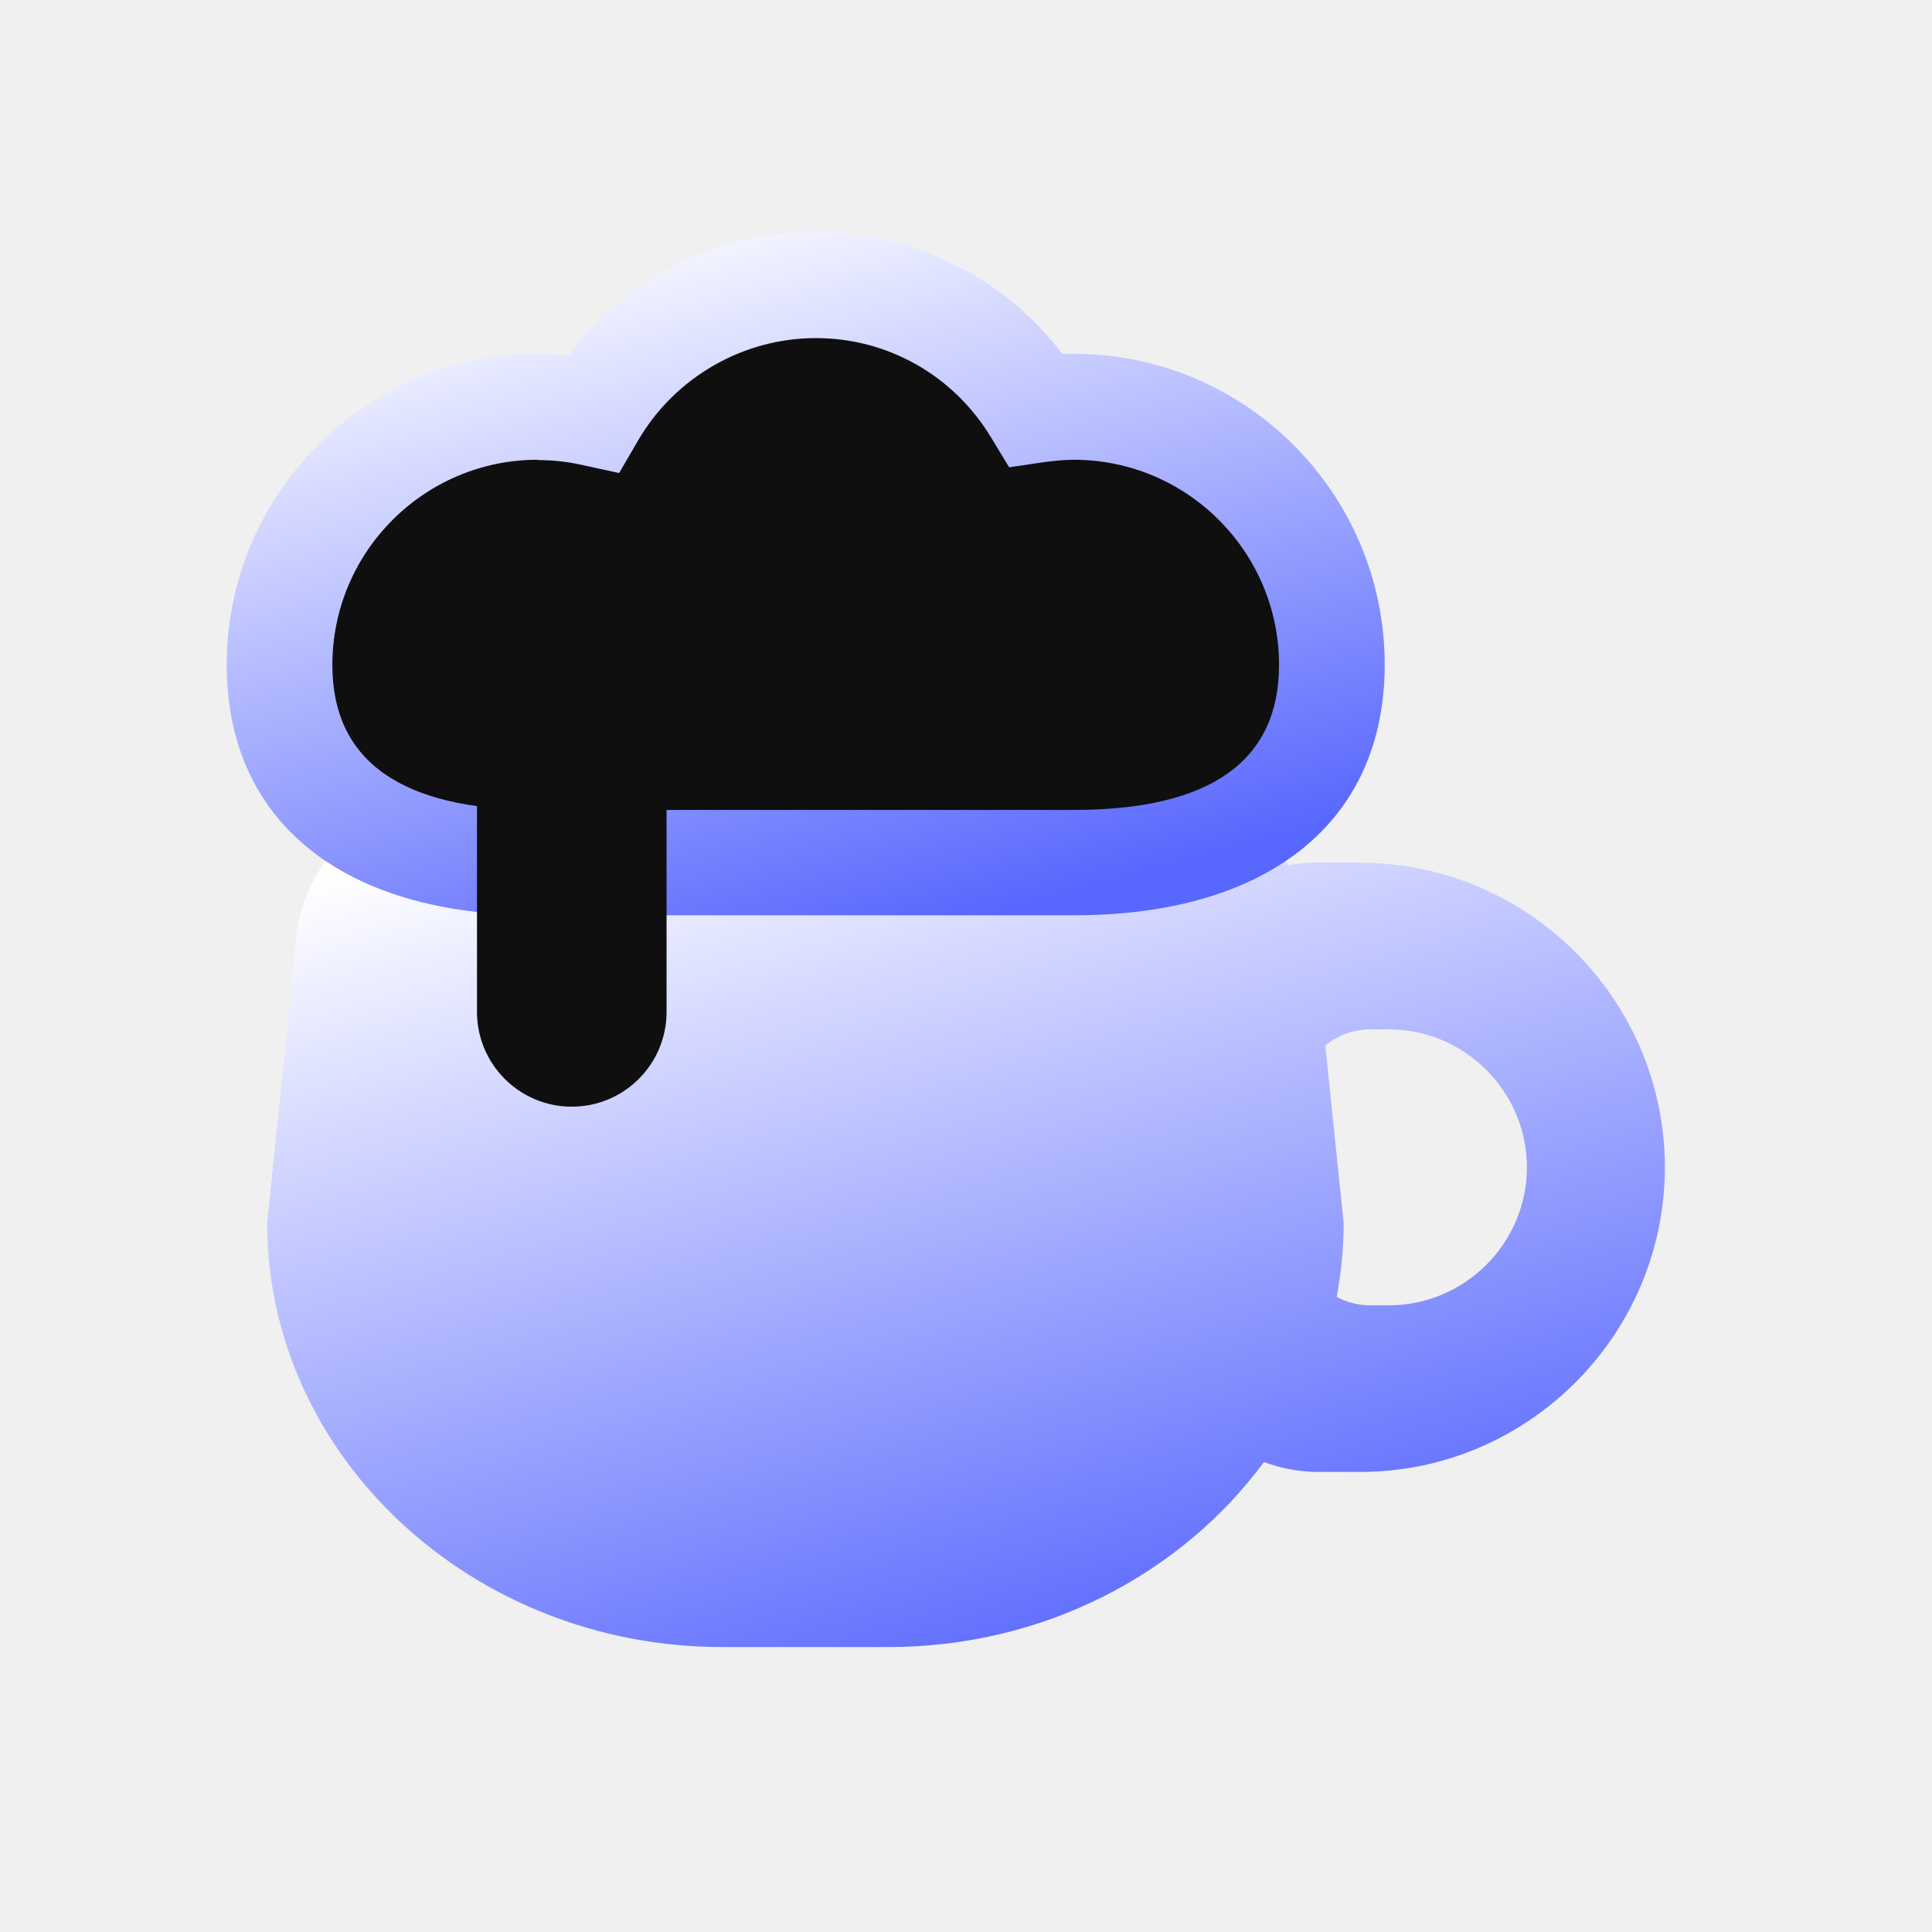
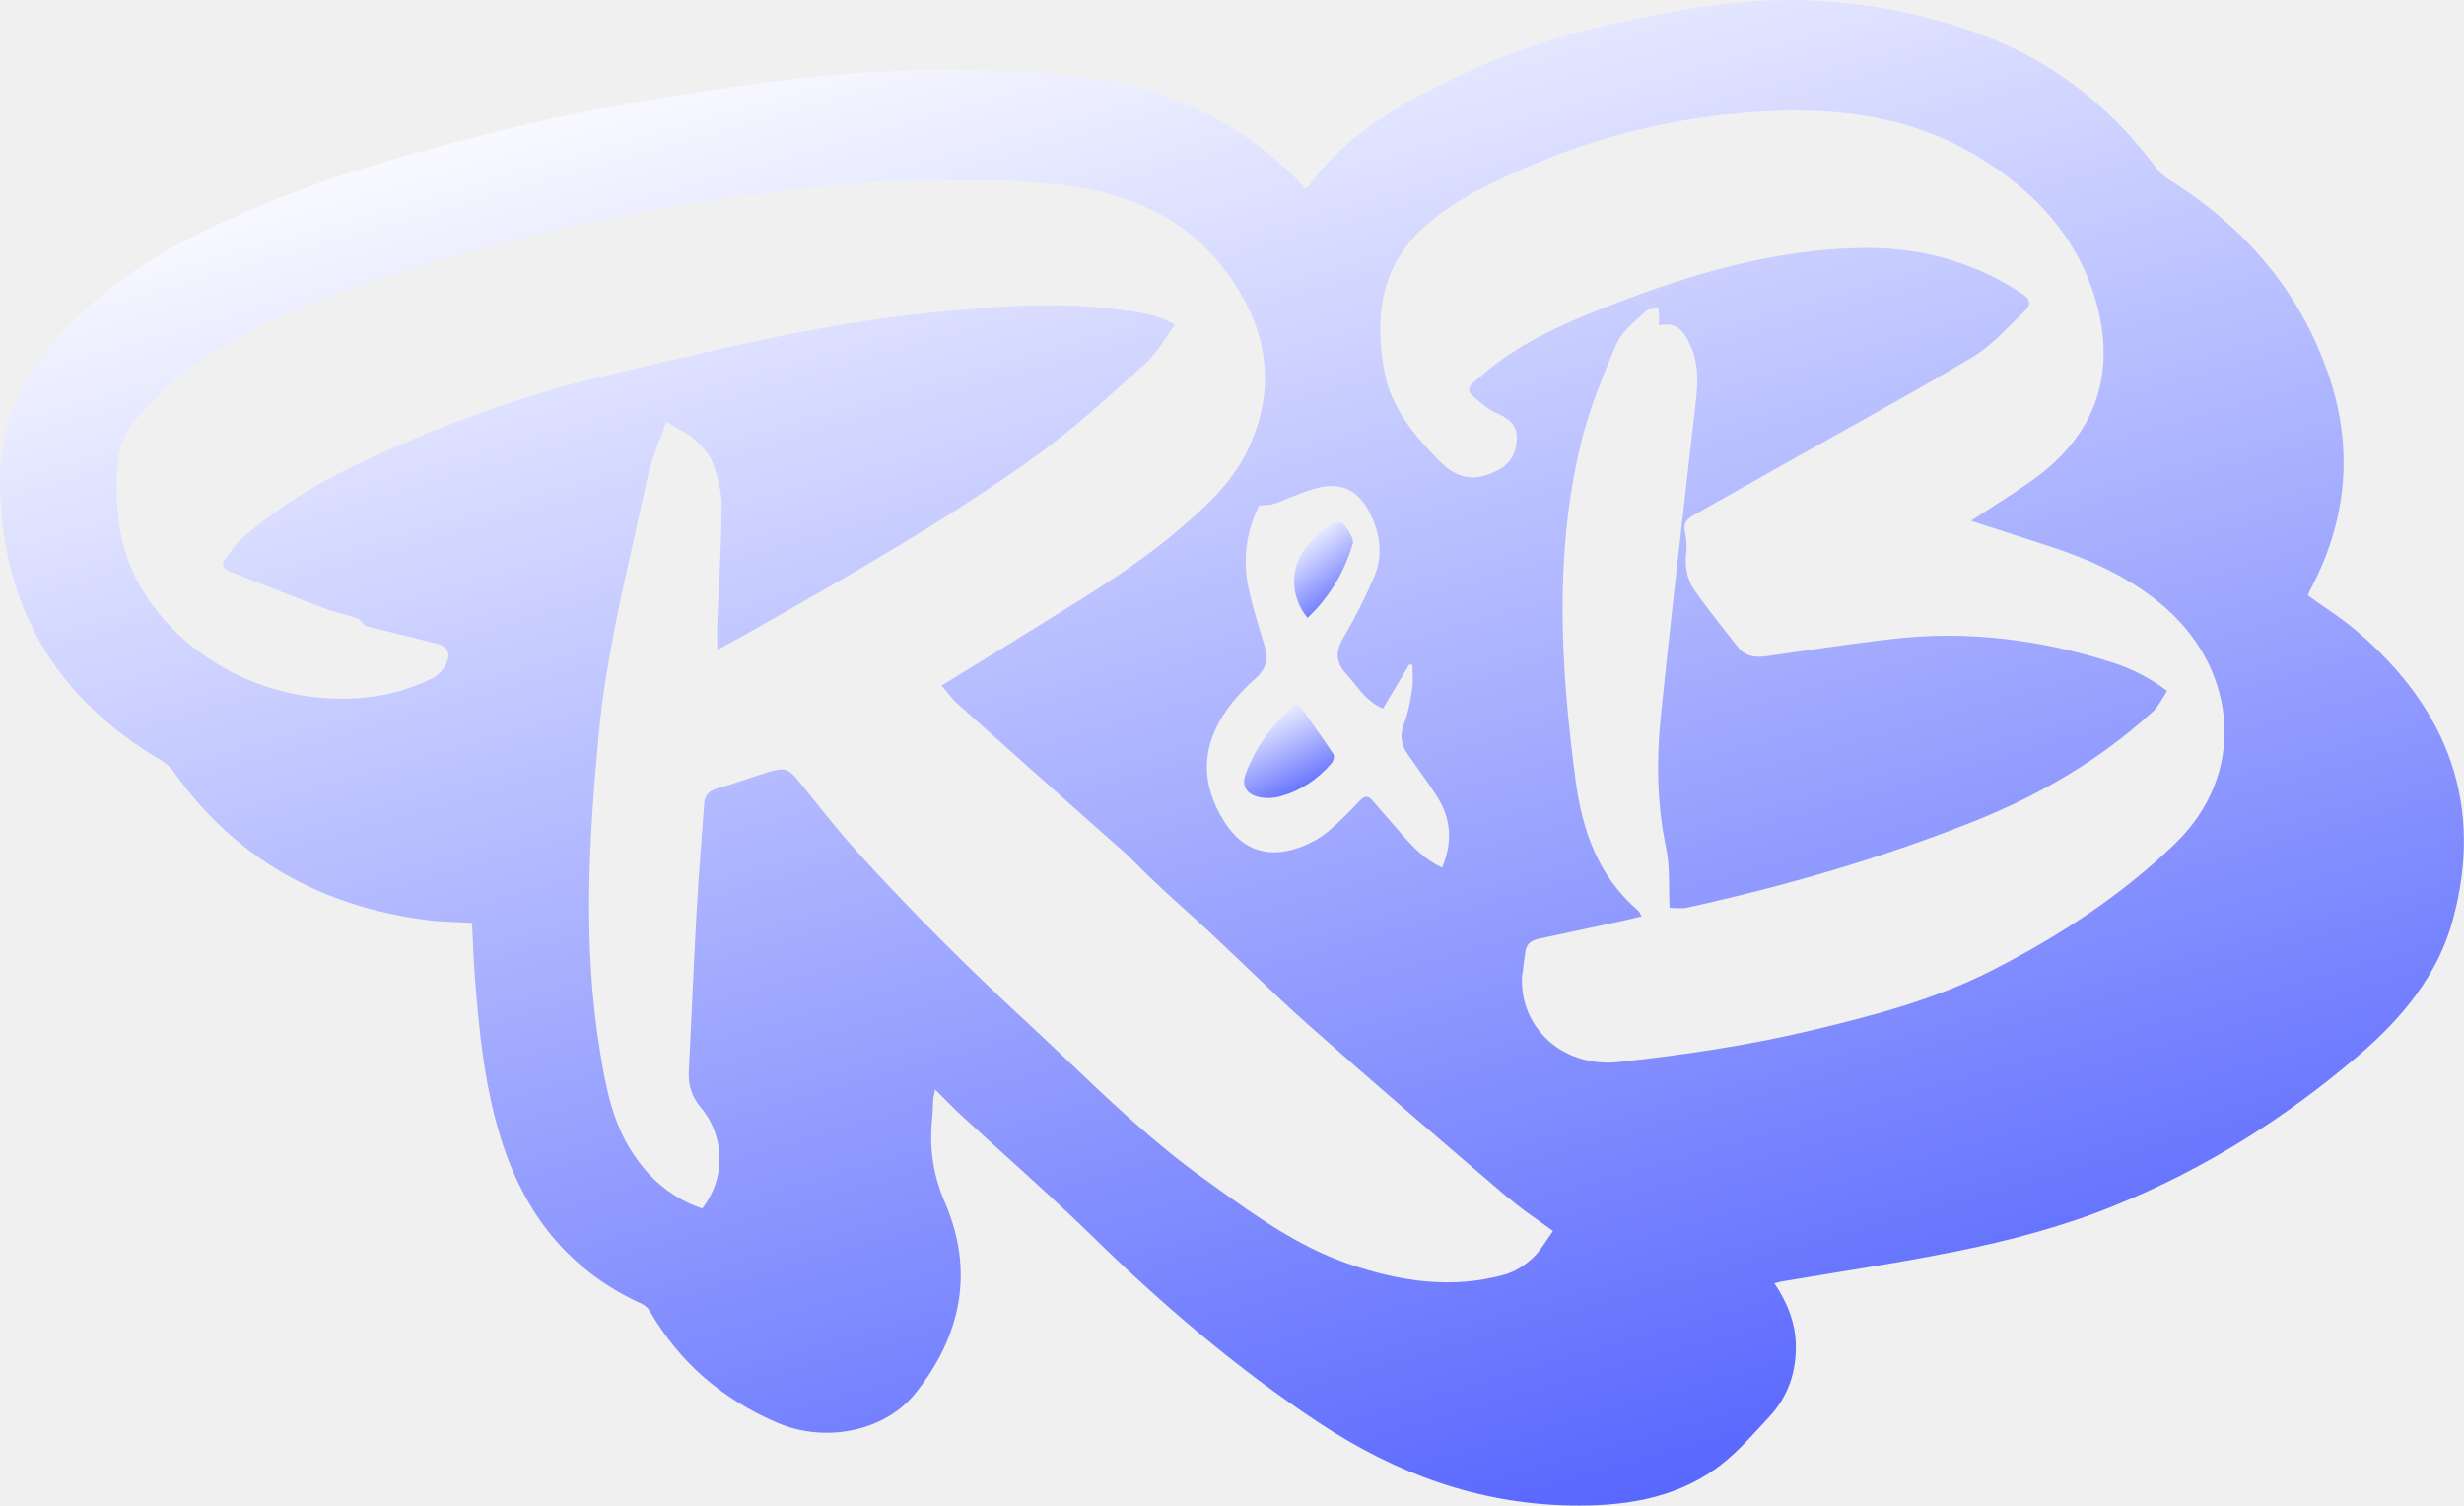
- <svg xmlns="http://www.w3.org/2000/svg" width="64" height="64" viewBox="0 0 64 64" fill="none">
-   <path fill-rule="evenodd" clip-rule="evenodd" d="M23.92 54.56H29.44C34.584 54.56 39.147 52.126 41.869 48.432C42.437 48.644 43.051 48.76 43.691 48.76H45.061C50.611 48.76 55.151 44.22 55.151 38.67C55.151 33.12 50.611 28.58 45.061 28.58V28.57H43.691C43.346 28.57 43.009 28.604 42.682 28.668C41.577 26.982 39.586 25.85 37.32 25.85H16.04C12.59 25.85 9.76 28.49 9.76 31.71L8.85 40.51C8.85 48.24 15.63 54.56 23.92 54.56ZM44.279 42.96C44.43 42.164 44.51 41.345 44.51 40.51L43.902 34.632C44.31 34.3 44.829 34.1 45.391 34.1H46.011C48.521 34.1 50.581 36.16 50.581 38.67C50.581 41.18 48.521 43.24 46.011 43.24H45.391C44.99 43.24 44.611 43.139 44.279 42.96Z" fill="url(#paint0_linear_2001_5318)" />
-   <path d="M35.57 28.57C40.29 28.57 44.12 26.74 44.12 22.02C44.12 17.3 40.29 13.47 35.57 13.47C35.15 13.47 34.74 13.51 34.33 13.57C32.83 11.09 30.12 9.43 27.02 9.43C23.92 9.43 21.13 11.14 19.64 13.67C19.05 13.54 18.43 13.47 17.8 13.47C13.08 13.47 9.25 17.3 9.25 22.02C9.25 26.74 13.08 28.57 17.8 28.57H35.56H35.57Z" fill="#0F0F0F" />
-   <path d="M35.57 30.32H17.81C11.36 30.32 7.51 27.22 7.51 22.02C7.51 16.01 12.73 11.15 18.82 11.77C20.75 9.22 23.8 7.68 27.02 7.68C30.24 7.68 33.25 9.17 35.19 11.72C35.32 11.72 35.44 11.72 35.57 11.72C41.25 11.72 45.87 16.34 45.87 22.02C45.87 27.22 42.02 30.32 35.57 30.32ZM17.81 15.23C14.06 15.23 11.01 18.28 11.01 22.03C11.01 25.21 13.3 26.83 17.81 26.83H35.57C40.08 26.83 42.37 25.22 42.37 22.03C42.37 18.28 39.32 15.23 35.57 15.23C35.28 15.23 34.97 15.26 34.58 15.31L33.43 15.48L32.83 14.49C31.58 12.43 29.41 11.2 27.02 11.2C24.63 11.2 22.37 12.49 21.15 14.57L20.51 15.67L19.27 15.4C18.78 15.29 18.29 15.24 17.81 15.24V15.23Z" fill="url(#paint1_linear_2001_5318)" />
-   <path d="M22.081 23.63C22.081 21.896 20.675 20.49 18.941 20.49C17.207 20.49 15.801 21.896 15.801 23.63V33.52C15.801 35.254 17.207 36.66 18.941 36.66C20.675 36.66 22.081 35.254 22.081 33.52V23.63Z" fill="#0F0F0F" />
+ <svg xmlns="http://www.w3.org/2000/svg" width="54" height="33" viewBox="0 0 54 33" fill="none">
+   <g clip-path="url(#clip0_2531_4925)">
+     <path d="M28.438 15.398C28.713 15.791 28.975 16.152 29.22 16.523C29.25 16.567 29.227 16.674 29.187 16.721C28.875 17.086 28.484 17.346 28.004 17.466C27.884 17.494 27.748 17.497 27.626 17.475C27.324 17.422 27.198 17.227 27.301 16.957C27.523 16.366 27.881 15.86 28.438 15.398Z" fill="url(#paint0_linear_2531_4925)" />
+     <path d="M28.654 13.539C28.286 13.096 28.263 12.471 28.608 12.009C28.741 11.833 28.91 11.673 29.089 11.534C29.172 11.469 29.39 11.421 29.42 11.456C29.529 11.591 29.685 11.792 29.645 11.924C29.463 12.527 29.148 13.074 28.658 13.539H28.654Z" fill="url(#paint1_linear_2531_4925)" />
+     <path fill-rule="evenodd" clip-rule="evenodd" d="M39.357 29.481C39.347 28.994 39.178 28.554 38.886 28.124C38.915 28.117 38.939 28.11 38.959 28.105C38.992 28.096 39.016 28.09 39.039 28.086C39.425 28.02 39.812 27.957 40.199 27.894C41.088 27.749 41.978 27.604 42.861 27.426C44.047 27.188 45.221 26.877 46.341 26.421C48.324 25.617 50.091 24.498 51.685 23.134C52.64 22.318 53.422 21.375 53.75 20.178C54.44 17.664 53.671 15.562 51.662 13.841C51.434 13.644 51.183 13.47 50.93 13.296C50.811 13.213 50.692 13.131 50.575 13.046C50.598 12.995 50.621 12.948 50.644 12.901C51.45 11.371 51.582 9.791 51.016 8.169C50.386 6.369 49.199 4.977 47.538 3.937C47.422 3.865 47.313 3.764 47.233 3.654C46.222 2.294 44.903 1.279 43.265 0.701C41.27 -0.006 39.194 -0.173 37.086 0.182C35.445 0.459 33.821 0.817 32.306 1.508C30.914 2.143 29.568 2.844 28.663 4.101C28.659 4.106 28.651 4.108 28.633 4.113C28.62 4.116 28.603 4.121 28.58 4.129C28.578 4.124 28.575 4.119 28.573 4.113L28.573 4.113L28.573 4.113C28.563 4.093 28.551 4.066 28.53 4.044C27.171 2.621 25.464 1.845 23.462 1.656C21.287 1.452 19.113 1.502 16.941 1.785C14.946 2.046 12.967 2.372 11.014 2.853C9.204 3.299 7.414 3.793 5.701 4.509C4.322 5.081 3.012 5.75 1.908 6.746C0.728 7.808 -0.031 9.015 -0.001 10.636C0.049 13.259 1.176 15.273 3.529 16.662C3.632 16.725 3.731 16.81 3.801 16.907C5.137 18.795 7.007 19.861 9.37 20.165C9.588 20.194 9.81 20.202 10.038 20.211H10.038C10.139 20.215 10.241 20.219 10.345 20.225C10.351 20.351 10.357 20.475 10.362 20.599L10.362 20.599V20.599C10.373 20.86 10.384 21.116 10.404 21.372C10.497 22.575 10.613 23.779 10.975 24.941C11.475 26.556 12.43 27.835 14.077 28.579C14.14 28.608 14.203 28.671 14.24 28.733C14.886 29.846 15.814 30.66 17.044 31.184C18.072 31.624 19.381 31.385 20.064 30.531C21.075 29.265 21.35 27.847 20.714 26.368C20.452 25.761 20.366 25.183 20.425 24.558C20.436 24.464 20.44 24.368 20.444 24.273L20.444 24.273C20.446 24.216 20.448 24.159 20.452 24.102C20.454 24.063 20.463 24.024 20.476 23.966L20.476 23.966C20.481 23.94 20.488 23.911 20.495 23.876C20.573 23.953 20.645 24.027 20.715 24.097L20.715 24.098L20.716 24.098L20.716 24.098C20.847 24.231 20.967 24.353 21.095 24.47C21.403 24.753 21.713 25.034 22.023 25.314L22.023 25.314L22.023 25.314C22.663 25.893 23.302 26.471 23.916 27.071C25.461 28.583 27.095 29.984 28.922 31.191C30.579 32.284 32.372 32.953 34.404 32.994C35.545 33.016 36.655 32.859 37.59 32.196C37.975 31.923 38.301 31.566 38.624 31.213L38.624 31.213C38.676 31.156 38.728 31.099 38.78 31.043C39.188 30.603 39.367 30.069 39.357 29.481ZM15.431 17.629C15.433 17.603 15.436 17.579 15.44 17.556C15.467 17.416 15.544 17.329 15.722 17.278C15.938 17.218 16.152 17.146 16.365 17.075C16.524 17.021 16.682 16.968 16.842 16.92C17.21 16.81 17.28 16.841 17.515 17.133C17.637 17.282 17.757 17.432 17.878 17.582C18.167 17.943 18.456 18.303 18.765 18.645C19.961 19.964 21.224 21.221 22.54 22.437C22.839 22.713 23.133 22.993 23.427 23.273L23.427 23.273L23.427 23.273C24.372 24.171 25.314 25.067 26.386 25.833C26.471 25.894 26.556 25.955 26.64 26.016C27.558 26.674 28.476 27.332 29.575 27.706C30.682 28.083 31.822 28.259 32.982 27.932C33.201 27.869 33.417 27.731 33.582 27.577C33.704 27.466 33.797 27.328 33.896 27.181C33.94 27.116 33.984 27.05 34.033 26.983L34.031 26.982L34.034 26.977C33.946 26.912 33.852 26.845 33.756 26.777L33.756 26.777C33.53 26.619 33.29 26.449 33.07 26.26L33.072 26.27L33.069 26.267C31.6 25.01 30.131 23.753 28.686 22.471C28.221 22.06 27.775 21.632 27.328 21.204C26.955 20.847 26.583 20.49 26.2 20.143L26.019 19.98L26.019 19.98C25.634 19.633 25.248 19.284 24.887 18.915C24.699 18.723 24.495 18.546 24.291 18.368L24.291 18.367L24.291 18.367C24.211 18.298 24.131 18.228 24.052 18.158C23.031 17.25 22.01 16.342 20.992 15.43C20.907 15.353 20.833 15.262 20.755 15.167L20.755 15.167L20.755 15.167C20.717 15.12 20.677 15.072 20.636 15.024C20.845 14.895 21.051 14.769 21.255 14.644L21.256 14.643C21.696 14.373 22.125 14.11 22.552 13.843C22.7 13.751 22.848 13.659 22.997 13.568L22.997 13.567C23.962 12.972 24.925 12.376 25.787 11.647C26.384 11.141 26.97 10.616 27.315 9.922C28.044 8.451 27.759 7.069 26.765 5.815L26.734 5.777C25.903 4.753 24.734 4.246 23.396 4.069C22.298 3.922 21.195 3.943 20.092 3.964L20.092 3.964C19.779 3.97 19.466 3.976 19.152 3.978C19.07 3.978 18.988 4 18.906 4.023L18.802 4.031C18.661 4.042 18.519 4.049 18.376 4.056L18.376 4.056C18.247 4.062 18.119 4.069 17.99 4.078C17.928 4.079 17.867 4.082 17.807 4.088C17.591 4.11 17.376 4.144 17.16 4.178C16.978 4.207 16.796 4.236 16.613 4.258C13.806 4.584 11.074 5.232 8.399 6.083C7.156 6.479 5.946 6.963 4.825 7.626C4.08 8.066 3.446 8.622 2.909 9.282C2.628 9.63 2.575 10.026 2.561 10.444C2.531 11.283 2.641 12.091 3.069 12.838C3.513 13.612 4.174 14.236 4.954 14.663C5.872 15.168 6.956 15.399 8.045 15.282C8.549 15.229 9.02 15.087 9.468 14.87C9.666 14.773 9.855 14.493 9.826 14.336C9.805 14.24 9.753 14.184 9.686 14.148C9.622 14.112 9.545 14.095 9.469 14.079C9.442 14.073 9.416 14.067 9.39 14.06C9.046 13.97 8.702 13.887 8.375 13.808L8.374 13.807L8.374 13.807C8.246 13.776 8.12 13.746 7.997 13.716C7.975 13.692 7.956 13.668 7.938 13.645C7.909 13.608 7.884 13.575 7.853 13.56C7.848 13.556 7.842 13.554 7.835 13.552C7.73 13.516 7.622 13.486 7.514 13.457L7.514 13.457C7.374 13.418 7.234 13.38 7.099 13.328C6.593 13.138 6.089 12.939 5.586 12.741C5.4 12.667 5.214 12.594 5.028 12.521C5.012 12.515 4.997 12.508 4.984 12.501C4.876 12.44 4.855 12.351 4.943 12.238C4.974 12.198 5.003 12.157 5.033 12.116C5.113 12.007 5.193 11.897 5.294 11.81C6.05 11.147 6.902 10.613 7.82 10.18C9.574 9.35 11.387 8.675 13.3 8.225L13.755 8.118L13.755 8.118C15.963 7.596 18.166 7.075 20.437 6.849C21.809 6.711 23.178 6.604 24.554 6.789C24.589 6.794 24.623 6.799 24.658 6.803L24.658 6.803C24.996 6.847 25.34 6.892 25.679 7.078C25.701 7.09 25.724 7.103 25.746 7.117C25.68 7.207 25.619 7.299 25.558 7.391L25.558 7.391C25.422 7.595 25.29 7.794 25.116 7.953C25.028 8.032 24.94 8.111 24.852 8.19L24.852 8.191C24.165 8.811 23.475 9.433 22.726 9.976C20.787 11.374 18.699 12.562 16.614 13.748L16.474 13.828C16.312 13.921 16.147 14.01 15.975 14.104L15.975 14.104L15.975 14.104C15.892 14.149 15.807 14.195 15.72 14.243C15.72 14.166 15.719 14.094 15.718 14.026V14.026C15.716 13.895 15.715 13.776 15.72 13.658C15.73 13.384 15.743 13.11 15.757 12.836L15.757 12.836C15.785 12.255 15.813 11.675 15.816 11.097C15.816 10.77 15.729 10.434 15.613 10.123C15.54 9.928 15.361 9.759 15.196 9.611C15.085 9.515 14.952 9.441 14.806 9.361L14.806 9.361C14.742 9.326 14.677 9.29 14.609 9.25L14.609 9.25L14.604 9.247C14.563 9.366 14.515 9.486 14.467 9.608C14.363 9.873 14.256 10.146 14.197 10.425C14.101 10.878 14 11.33 13.898 11.782C13.581 13.195 13.264 14.607 13.126 16.052C12.904 18.39 12.768 20.725 13.152 23.059C13.278 23.832 13.424 24.596 13.868 25.274C14.146 25.698 14.49 26.042 14.926 26.281C15.069 26.36 15.221 26.427 15.384 26.482L15.387 26.49C15.58 26.238 15.692 25.974 15.74 25.715C15.845 25.161 15.66 24.625 15.355 24.265C15.156 24.029 15.083 23.775 15.096 23.48C15.12 23.007 15.142 22.534 15.164 22.062C15.196 21.353 15.229 20.644 15.269 19.935C15.296 19.447 15.333 18.96 15.369 18.472L15.37 18.472C15.391 18.191 15.412 17.91 15.431 17.629ZM34.779 23.237C34.995 23.286 35.226 23.301 35.466 23.275C36.908 23.121 38.337 22.907 39.745 22.571C41.091 22.248 42.424 21.896 43.654 21.267C45.122 20.52 46.481 19.63 47.658 18.499C49.263 16.957 49.011 14.704 47.489 13.35L47.482 13.343C46.7 12.646 45.755 12.237 44.758 11.92C44.333 11.784 43.909 11.646 43.449 11.496C43.366 11.469 43.282 11.442 43.196 11.414C43.334 11.324 43.469 11.236 43.6 11.152C43.929 10.939 44.237 10.739 44.535 10.528C45.832 9.608 46.332 8.367 46.004 6.884C45.663 5.347 44.675 4.216 43.282 3.393C41.715 2.463 39.951 2.321 38.197 2.472C37.662 2.517 37.129 2.591 36.601 2.692C35.584 2.887 34.587 3.186 33.629 3.592C32.797 3.943 31.971 4.324 31.288 4.905C30.258 5.785 30.115 6.928 30.34 8.144C30.486 8.933 30.99 9.542 31.554 10.111C31.839 10.398 32.119 10.508 32.446 10.445C32.561 10.423 32.681 10.379 32.811 10.315C33.109 10.164 33.238 9.916 33.242 9.598C33.242 9.297 33.056 9.165 32.787 9.048C32.614 8.973 32.465 8.842 32.32 8.714C32.301 8.698 32.282 8.681 32.264 8.665C32.167 8.583 32.174 8.48 32.283 8.389C32.352 8.333 32.419 8.276 32.486 8.219C32.586 8.133 32.687 8.047 32.794 7.967C33.599 7.364 34.531 6.984 35.472 6.623C36.532 6.217 37.605 5.87 38.712 5.658C39.36 5.533 40.02 5.454 40.696 5.436C42.005 5.398 43.196 5.706 44.276 6.41C44.508 6.561 44.535 6.664 44.339 6.85C44.258 6.927 44.178 7.007 44.098 7.087L44.098 7.087C43.821 7.363 43.541 7.642 43.209 7.839C42.213 8.433 41.197 8.999 40.183 9.564L40.183 9.564L40.183 9.564C39.797 9.78 39.41 9.995 39.025 10.212C38.557 10.475 38.091 10.739 37.624 11.004L37.099 11.302C36.967 11.377 36.887 11.478 36.924 11.641C36.954 11.789 36.977 11.943 36.957 12.087C36.917 12.398 36.964 12.691 37.142 12.945C37.376 13.277 37.628 13.597 37.879 13.917C37.948 14.005 38.018 14.094 38.087 14.183C38.243 14.384 38.462 14.416 38.714 14.381L38.947 14.347C39.775 14.226 40.605 14.105 41.435 14.007C43.103 13.809 44.727 14.013 46.312 14.525C46.739 14.664 47.13 14.865 47.492 15.141C47.466 15.183 47.442 15.222 47.419 15.261L47.419 15.261L47.419 15.261C47.37 15.342 47.325 15.419 47.273 15.493C47.24 15.543 47.19 15.588 47.144 15.628C46.023 16.643 44.734 17.407 43.312 17.979C41.26 18.802 39.138 19.414 36.97 19.892C36.967 19.893 36.965 19.893 36.962 19.894C36.873 19.91 36.778 19.904 36.695 19.899C36.657 19.897 36.621 19.894 36.59 19.894C36.582 19.749 36.581 19.604 36.58 19.461C36.577 19.166 36.575 18.877 36.517 18.6C36.315 17.638 36.298 16.668 36.397 15.703C36.582 13.895 36.788 12.09 36.995 10.285C37.052 9.785 37.11 9.285 37.166 8.784C37.213 8.37 37.229 7.964 37.047 7.572C36.92 7.299 36.776 7.051 36.394 7.125C36.388 7.126 36.383 7.127 36.377 7.129C36.372 7.128 36.362 7.118 36.351 7.107C36.348 7.104 36.344 7.1 36.341 7.097C36.343 7.091 36.346 7.085 36.348 7.079C36.355 7.065 36.361 7.051 36.361 7.037C36.361 6.943 36.355 6.852 36.348 6.757L36.348 6.748C36.346 6.749 36.345 6.749 36.344 6.749L36.344 6.749C36.339 6.75 36.334 6.751 36.328 6.752C36.304 6.757 36.277 6.76 36.251 6.763C36.223 6.766 36.195 6.77 36.169 6.775C36.128 6.782 36.092 6.795 36.069 6.818C36.013 6.873 35.954 6.927 35.895 6.981C35.707 7.154 35.516 7.328 35.425 7.541C35.114 8.267 34.812 9.008 34.633 9.769C34.06 12.2 34.206 14.654 34.53 17.102C34.673 18.173 35.011 19.195 35.903 19.958C35.922 19.974 35.934 19.998 35.949 20.027C35.958 20.043 35.967 20.061 35.979 20.081C35.917 20.095 35.861 20.109 35.808 20.122C35.747 20.138 35.689 20.152 35.631 20.165L35.628 20.166L35.628 20.166L35.627 20.166C35.009 20.298 34.39 20.43 33.771 20.564C33.605 20.599 33.44 20.64 33.423 20.913C33.423 20.913 33.424 20.913 33.424 20.913C33.409 20.998 33.387 21.137 33.374 21.296C33.365 21.32 33.359 21.349 33.357 21.384C33.306 22.302 33.918 23.046 34.779 23.237ZM27.354 12.845C27.228 12.223 27.327 11.616 27.592 11.088L27.582 11.085C27.633 11.079 27.679 11.075 27.721 11.072L27.721 11.072C27.8 11.066 27.868 11.06 27.93 11.038C28.05 10.996 28.167 10.949 28.283 10.901L28.283 10.901C28.448 10.834 28.611 10.767 28.782 10.717C29.034 10.643 29.247 10.632 29.428 10.684C29.667 10.75 29.854 10.926 30.007 11.217C30.252 11.682 30.318 12.172 30.11 12.656C29.917 13.105 29.692 13.548 29.443 13.972C29.268 14.274 29.264 14.509 29.51 14.78C29.571 14.847 29.629 14.918 29.687 14.989C29.856 15.198 30.027 15.409 30.308 15.529C30.404 15.368 30.5 15.208 30.596 15.047C30.692 14.886 30.788 14.725 30.884 14.563L30.944 14.569V14.571L30.955 14.572C30.955 14.625 30.957 14.678 30.959 14.731C30.963 14.845 30.967 14.96 30.952 15.072C30.912 15.336 30.869 15.603 30.773 15.851C30.676 16.099 30.7 16.313 30.846 16.523C30.919 16.629 30.993 16.733 31.068 16.838L31.069 16.838L31.069 16.839L31.069 16.839C31.215 17.043 31.362 17.248 31.495 17.46C31.807 17.947 31.837 18.462 31.605 19.012L31.594 19.007L31.593 19.009C31.222 18.833 30.967 18.566 30.721 18.283C30.644 18.194 30.566 18.105 30.488 18.016L30.488 18.015L30.488 18.015C30.356 17.865 30.224 17.715 30.095 17.561C30.047 17.504 30.004 17.471 29.961 17.463C29.906 17.457 29.851 17.491 29.785 17.563C29.573 17.793 29.351 18.013 29.112 18.217C28.963 18.343 28.787 18.446 28.608 18.522C28.247 18.676 27.923 18.717 27.636 18.644C27.318 18.567 27.046 18.35 26.823 17.994C26.303 17.165 26.323 16.342 26.896 15.543C27.072 15.298 27.284 15.072 27.513 14.871C27.755 14.658 27.798 14.431 27.712 14.149C27.689 14.074 27.667 14 27.644 13.925C27.536 13.567 27.428 13.209 27.354 12.845Z" fill="url(#paint2_linear_2531_4925)" />
+   </g>
  <defs>
-     <linearGradient id="paint0_linear_2001_5318" x1="14.983" y1="27.875" x2="23.976" y2="59.048" gradientUnits="userSpaceOnUse">
+     <linearGradient id="paint0_linear_2531_4925" x1="27.526" y1="15.546" x2="28.503" y2="17.523" gradientUnits="userSpaceOnUse">
      <stop stop-color="white" />
      <stop offset="1" stop-color="#5867FE" />
    </linearGradient>
-     <linearGradient id="paint1_linear_2001_5318" x1="12.592" y1="9.277" x2="19.391" y2="34.038" gradientUnits="userSpaceOnUse">
+     <linearGradient id="paint1_linear_2531_4925" x1="28.534" y1="11.592" x2="29.719" y2="13.159" gradientUnits="userSpaceOnUse">
      <stop stop-color="white" />
      <stop offset="1" stop-color="#5867FE" />
    </linearGradient>
+     <linearGradient id="paint2_linear_2531_4925" x1="7.152" y1="2.33" x2="17.358" y2="38.234" gradientUnits="userSpaceOnUse">
+       <stop stop-color="white" />
+       <stop offset="1" stop-color="#5867FE" />
+     </linearGradient>
+     <clipPath id="clip0_2531_4925">
+       <rect width="54" height="33" fill="white" />
+     </clipPath>
  </defs>
</svg>
